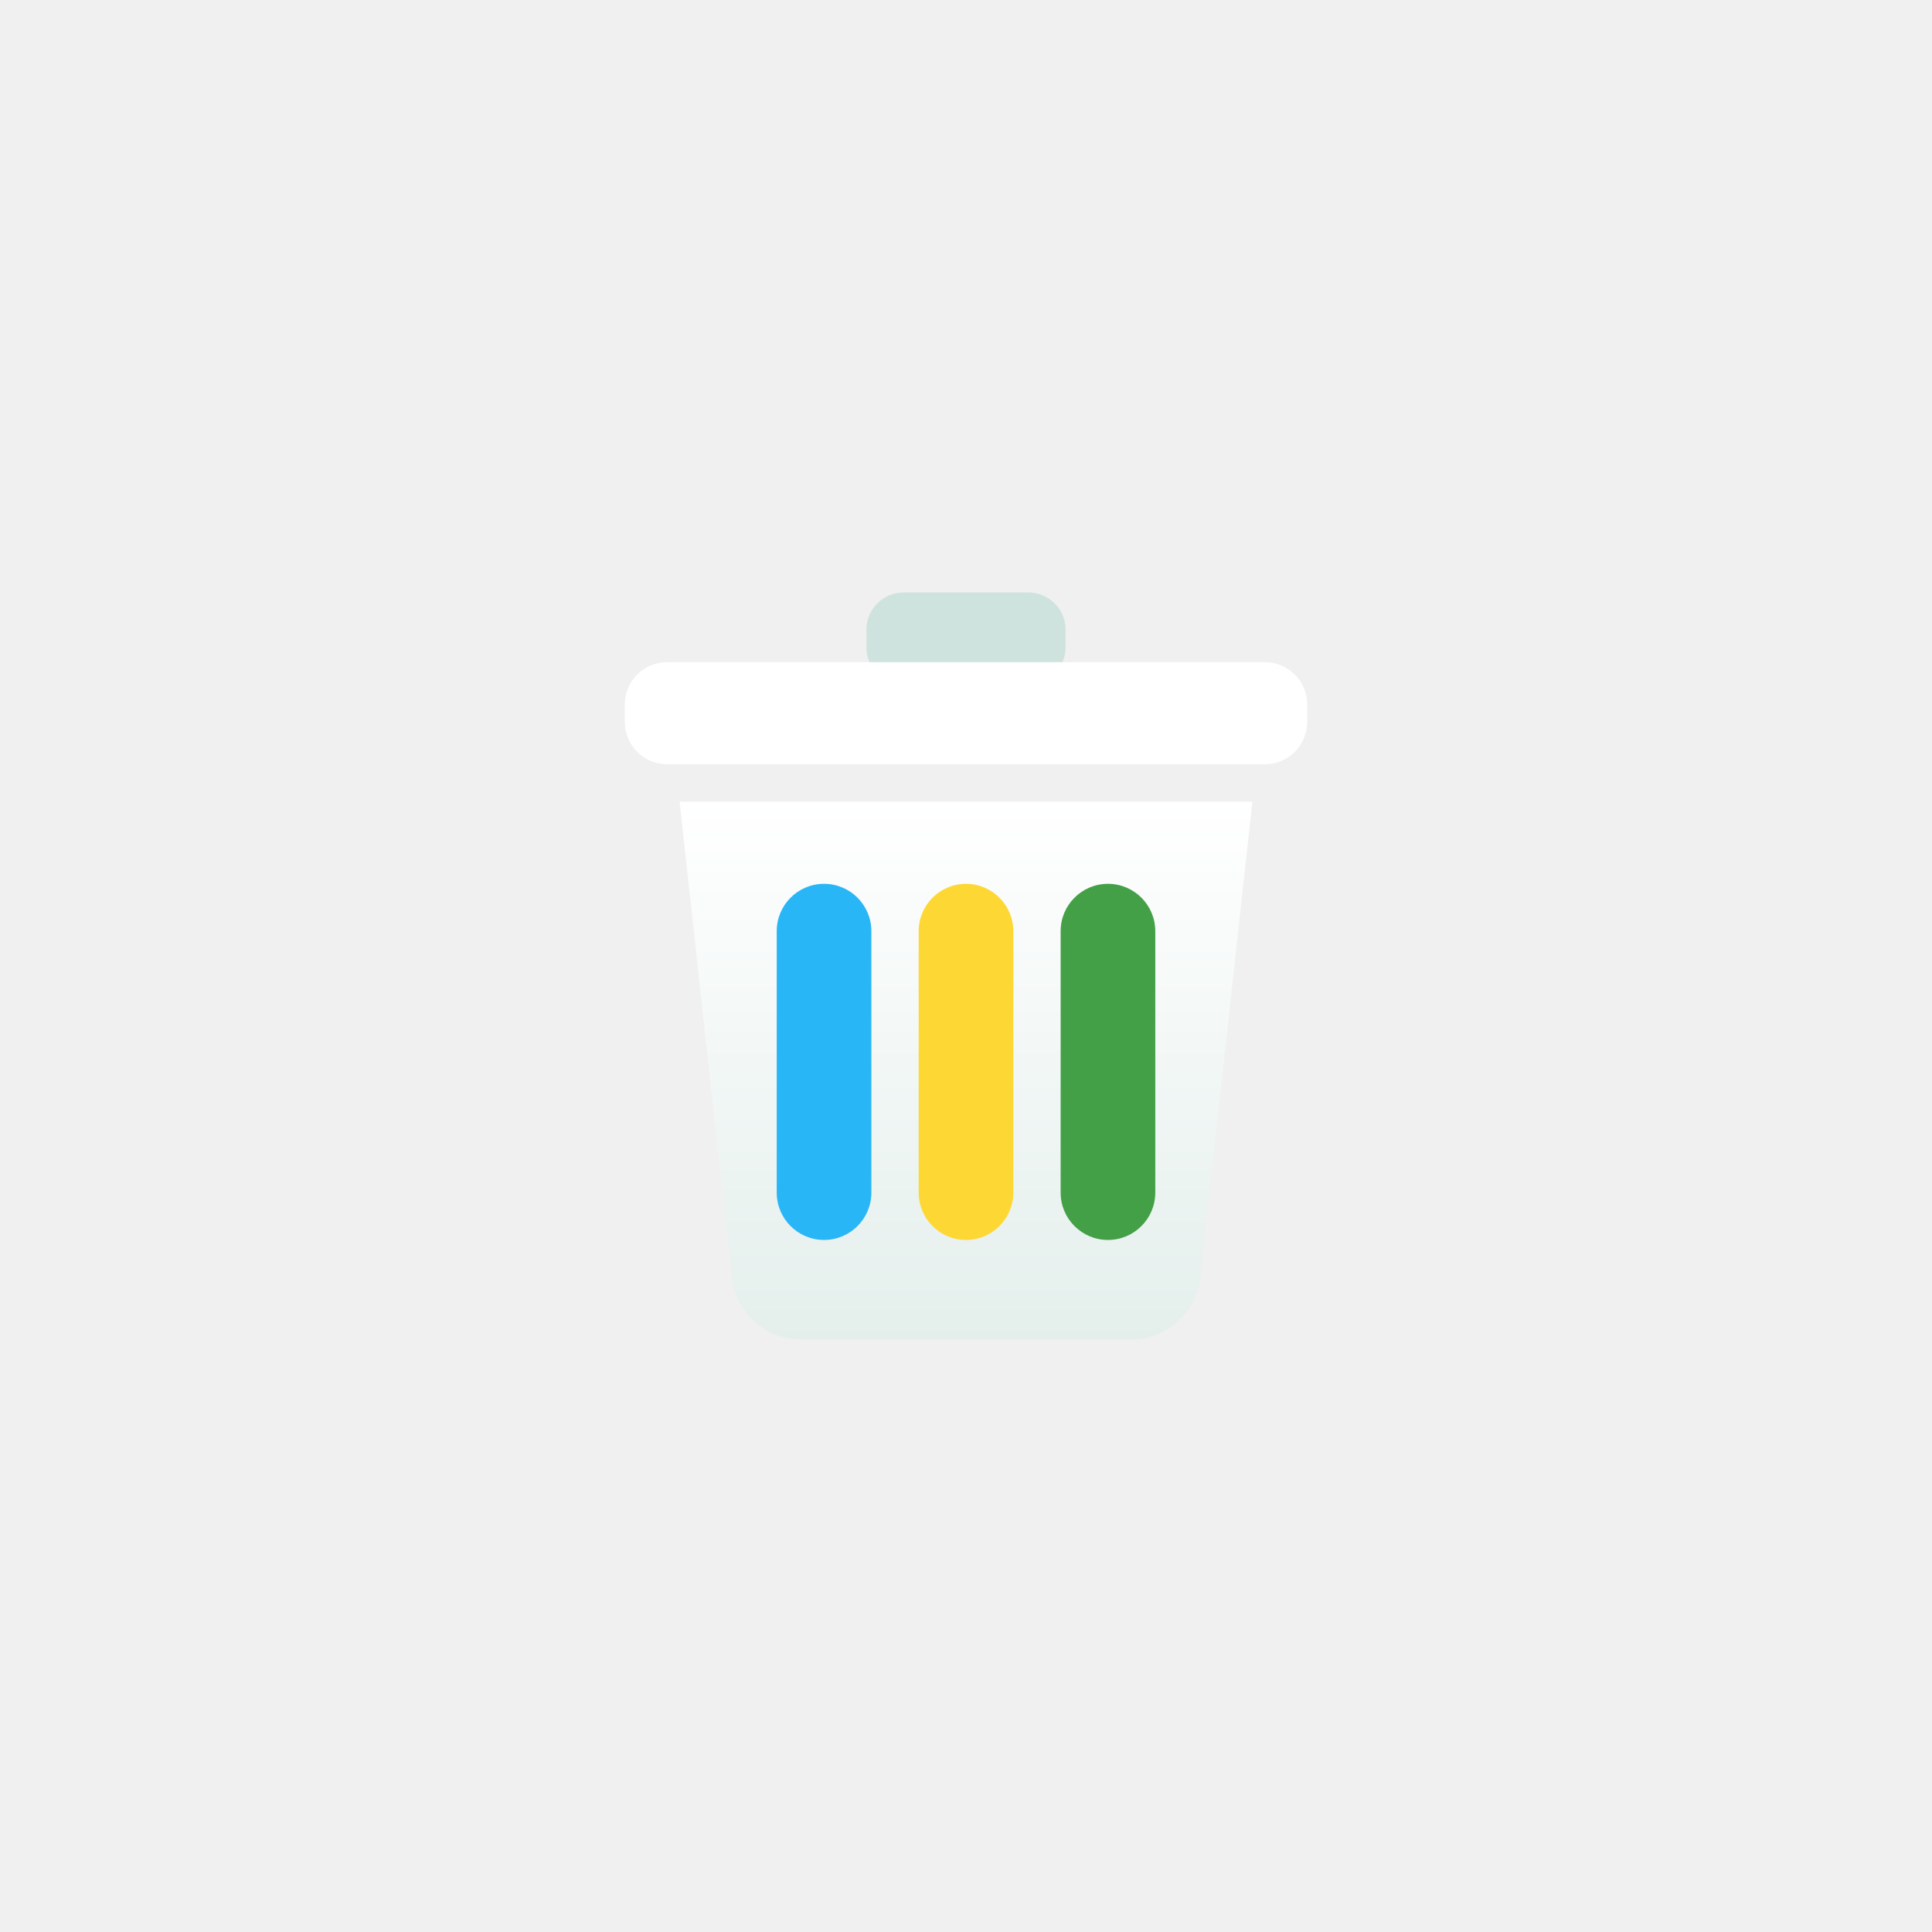
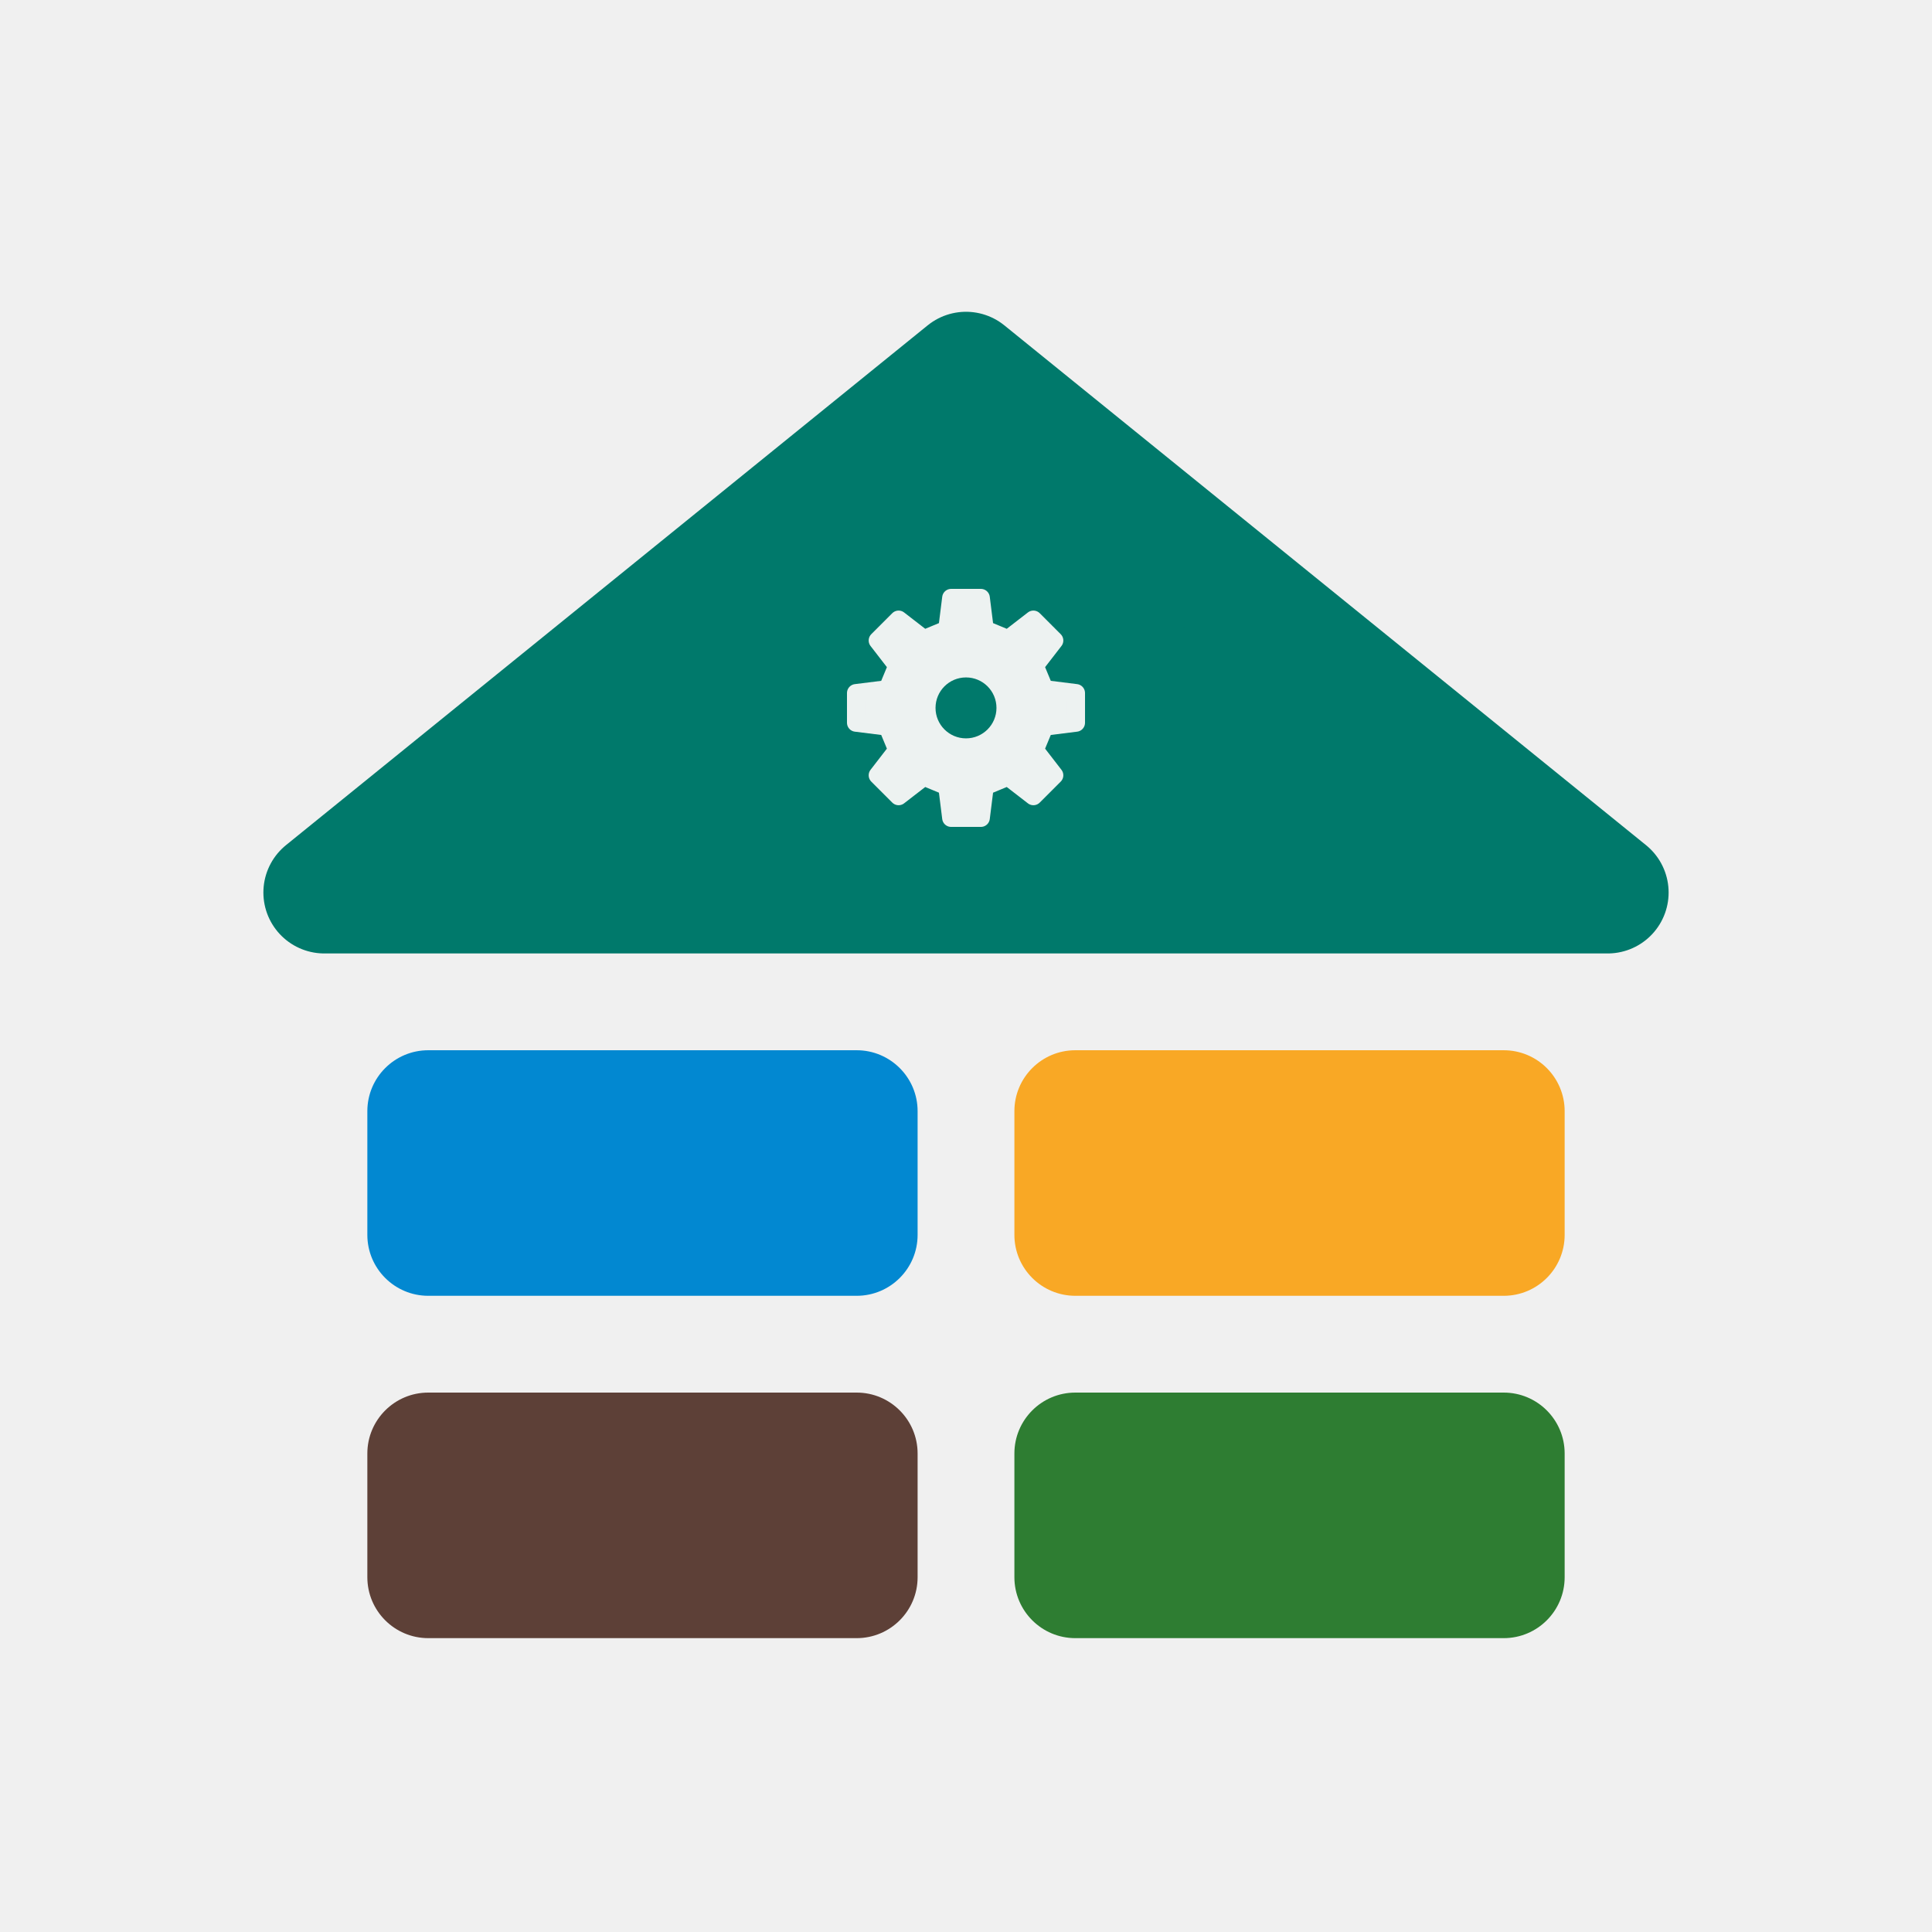
<svg xmlns="http://www.w3.org/2000/svg" width="1024" height="1024" viewBox="0 0 1024 1024">
-   <defs>
-     <linearGradient id="bg" x1="0" y1="0" x2="0" y2="1">
-       <stop offset="0" stop-color="#00A08A" />
-       <stop offset="1" stop-color="#00605A" />
-     </linearGradient>
-     <linearGradient id="body" x1="0" y1="0" x2="0" y2="1">
-       <stop offset="0" stop-color="#FFFFFF" />
-       <stop offset="1" stop-color="#E4EFEC" />
-     </linearGradient>
-   </defs>
-   <g transform="translate(512 512) scale(0.66) translate(-512 -536)">
-     <rect x="432" y="236" width="160" height="74" rx="30" fill="#CFE3DE" />
-     <rect x="238" y="292" width="548" height="82" rx="34" fill="#FFFFFF" />
-     <path d="M282 404 H742 L700 786 a56 56 0 0 1 -56 50 H380 a56 56 0 0 1 -56 -50 Z" fill="url(#body)" />
-     <g>
-       <rect x="360" y="470" width="76" height="286" rx="38" fill="#29B6F6" />
-       <rect x="474" y="470" width="76" height="286" rx="38" fill="#FDD835" />
-       <rect x="588" y="470" width="76" height="286" rx="38" fill="#43A047" />
-     </g>
+   <g transform="translate(512 512) scale(0.95) translate(-512 -502)">
+     <path d="M512 171 L870 461 L154 461 Z" fill="#00796B" stroke="#00796B" stroke-width="68" stroke-linejoin="round" />
+     <path d="M 501.5 314.2 L 503.7 296.6 L 520.3 296.6 L 522.5 314.2 L 535.5 319.6 L 549.6 308.7 L 561.3 320.4 L 550.4 334.5 L 555.8 347.5 L 573.4 349.7 L 573.4 366.3 L 555.8 368.5 L 550.4 381.5 L 561.3 395.6 L 549.6 407.3 L 535.5 396.4 L 522.5 401.8 L 520.3 419.4 L 503.7 419.4 L 501.5 401.8 L 488.5 396.4 L 474.4 407.3 L 462.7 395.6 L 473.6 381.5 L 468.2 368.5 L 450.6 366.3 L 450.6 349.7 L 468.2 347.5 L 473.6 334.5 L 462.7 320.4 L 474.4 308.7 L 488.5 319.6 Z" fill="#EDF2F1" stroke="#EDF2F1" stroke-width="10" stroke-linejoin="round" />
+     <circle cx="512" cy="358" r="17" fill="#00796B" />
+     <rect x="178" y="549" width="307" height="137" rx="34" fill="#0288D1" />
+     <rect x="539" y="549" width="307" height="137" rx="34" fill="#F9A825" />
+     <rect x="178" y="740" width="307" height="137" rx="34" fill="#5D4037" />
+     <rect x="539" y="740" width="307" height="137" rx="34" fill="#2E7D32" />
  </g>
</svg>
